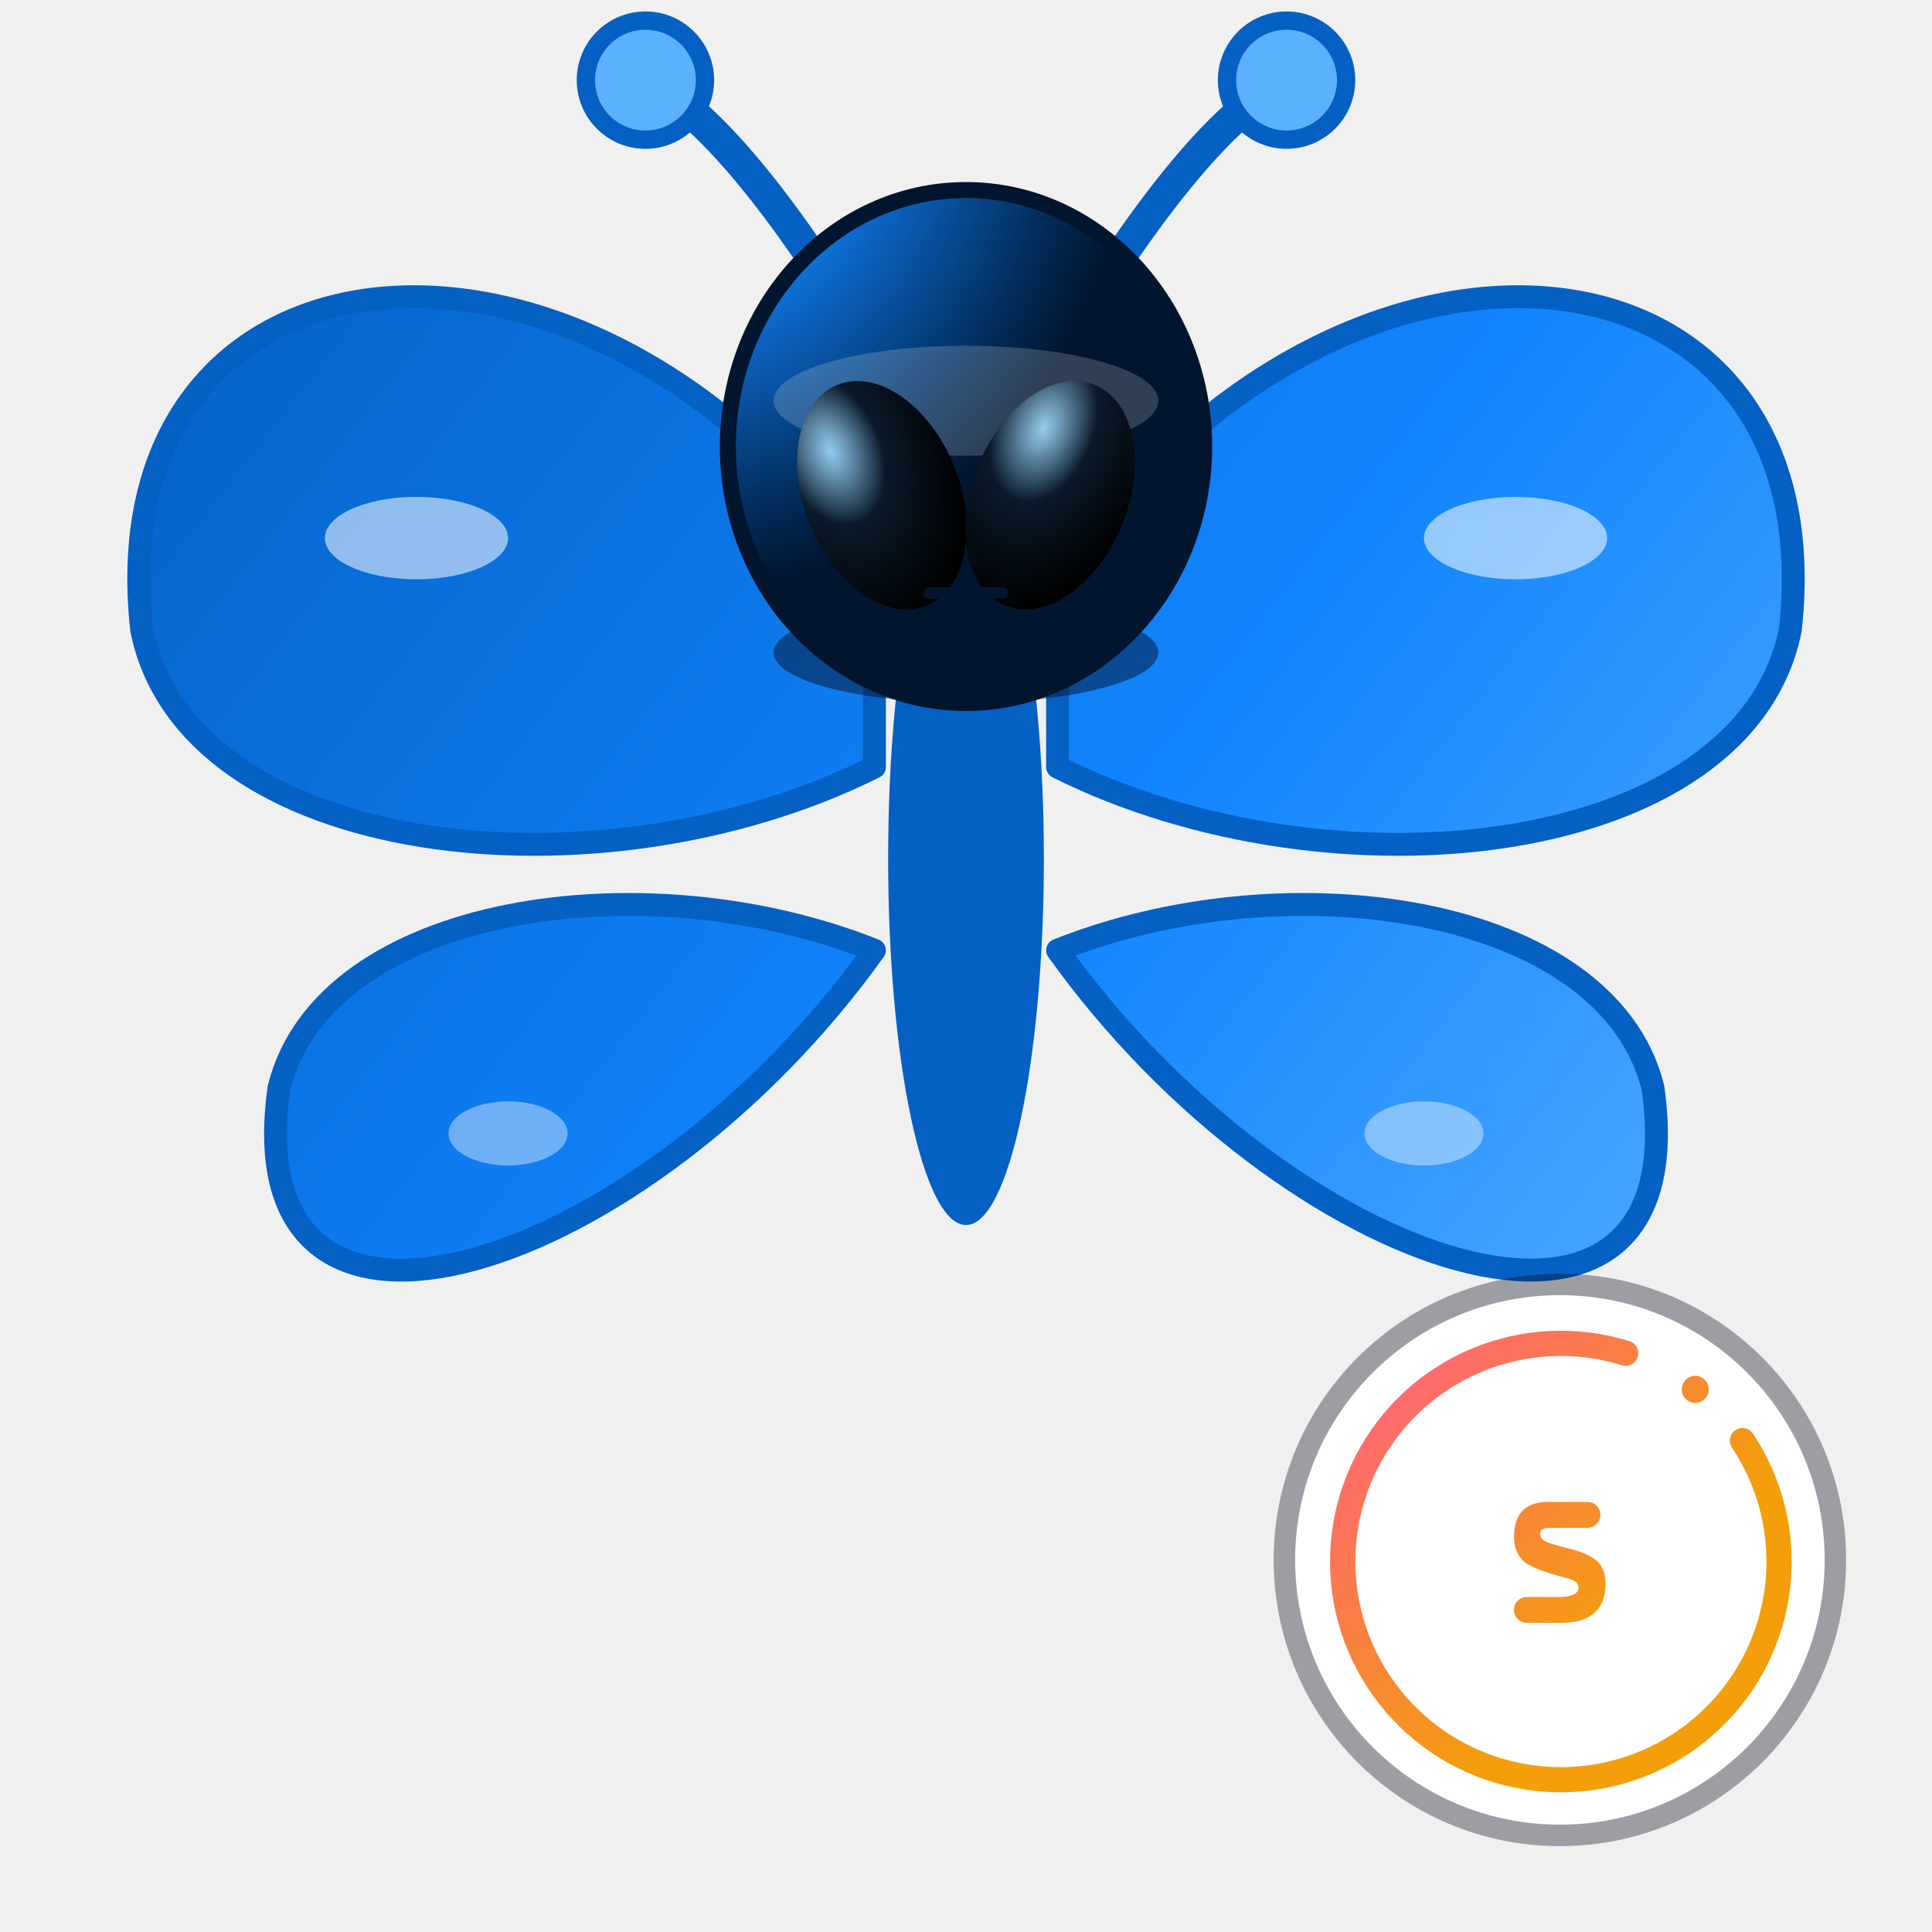
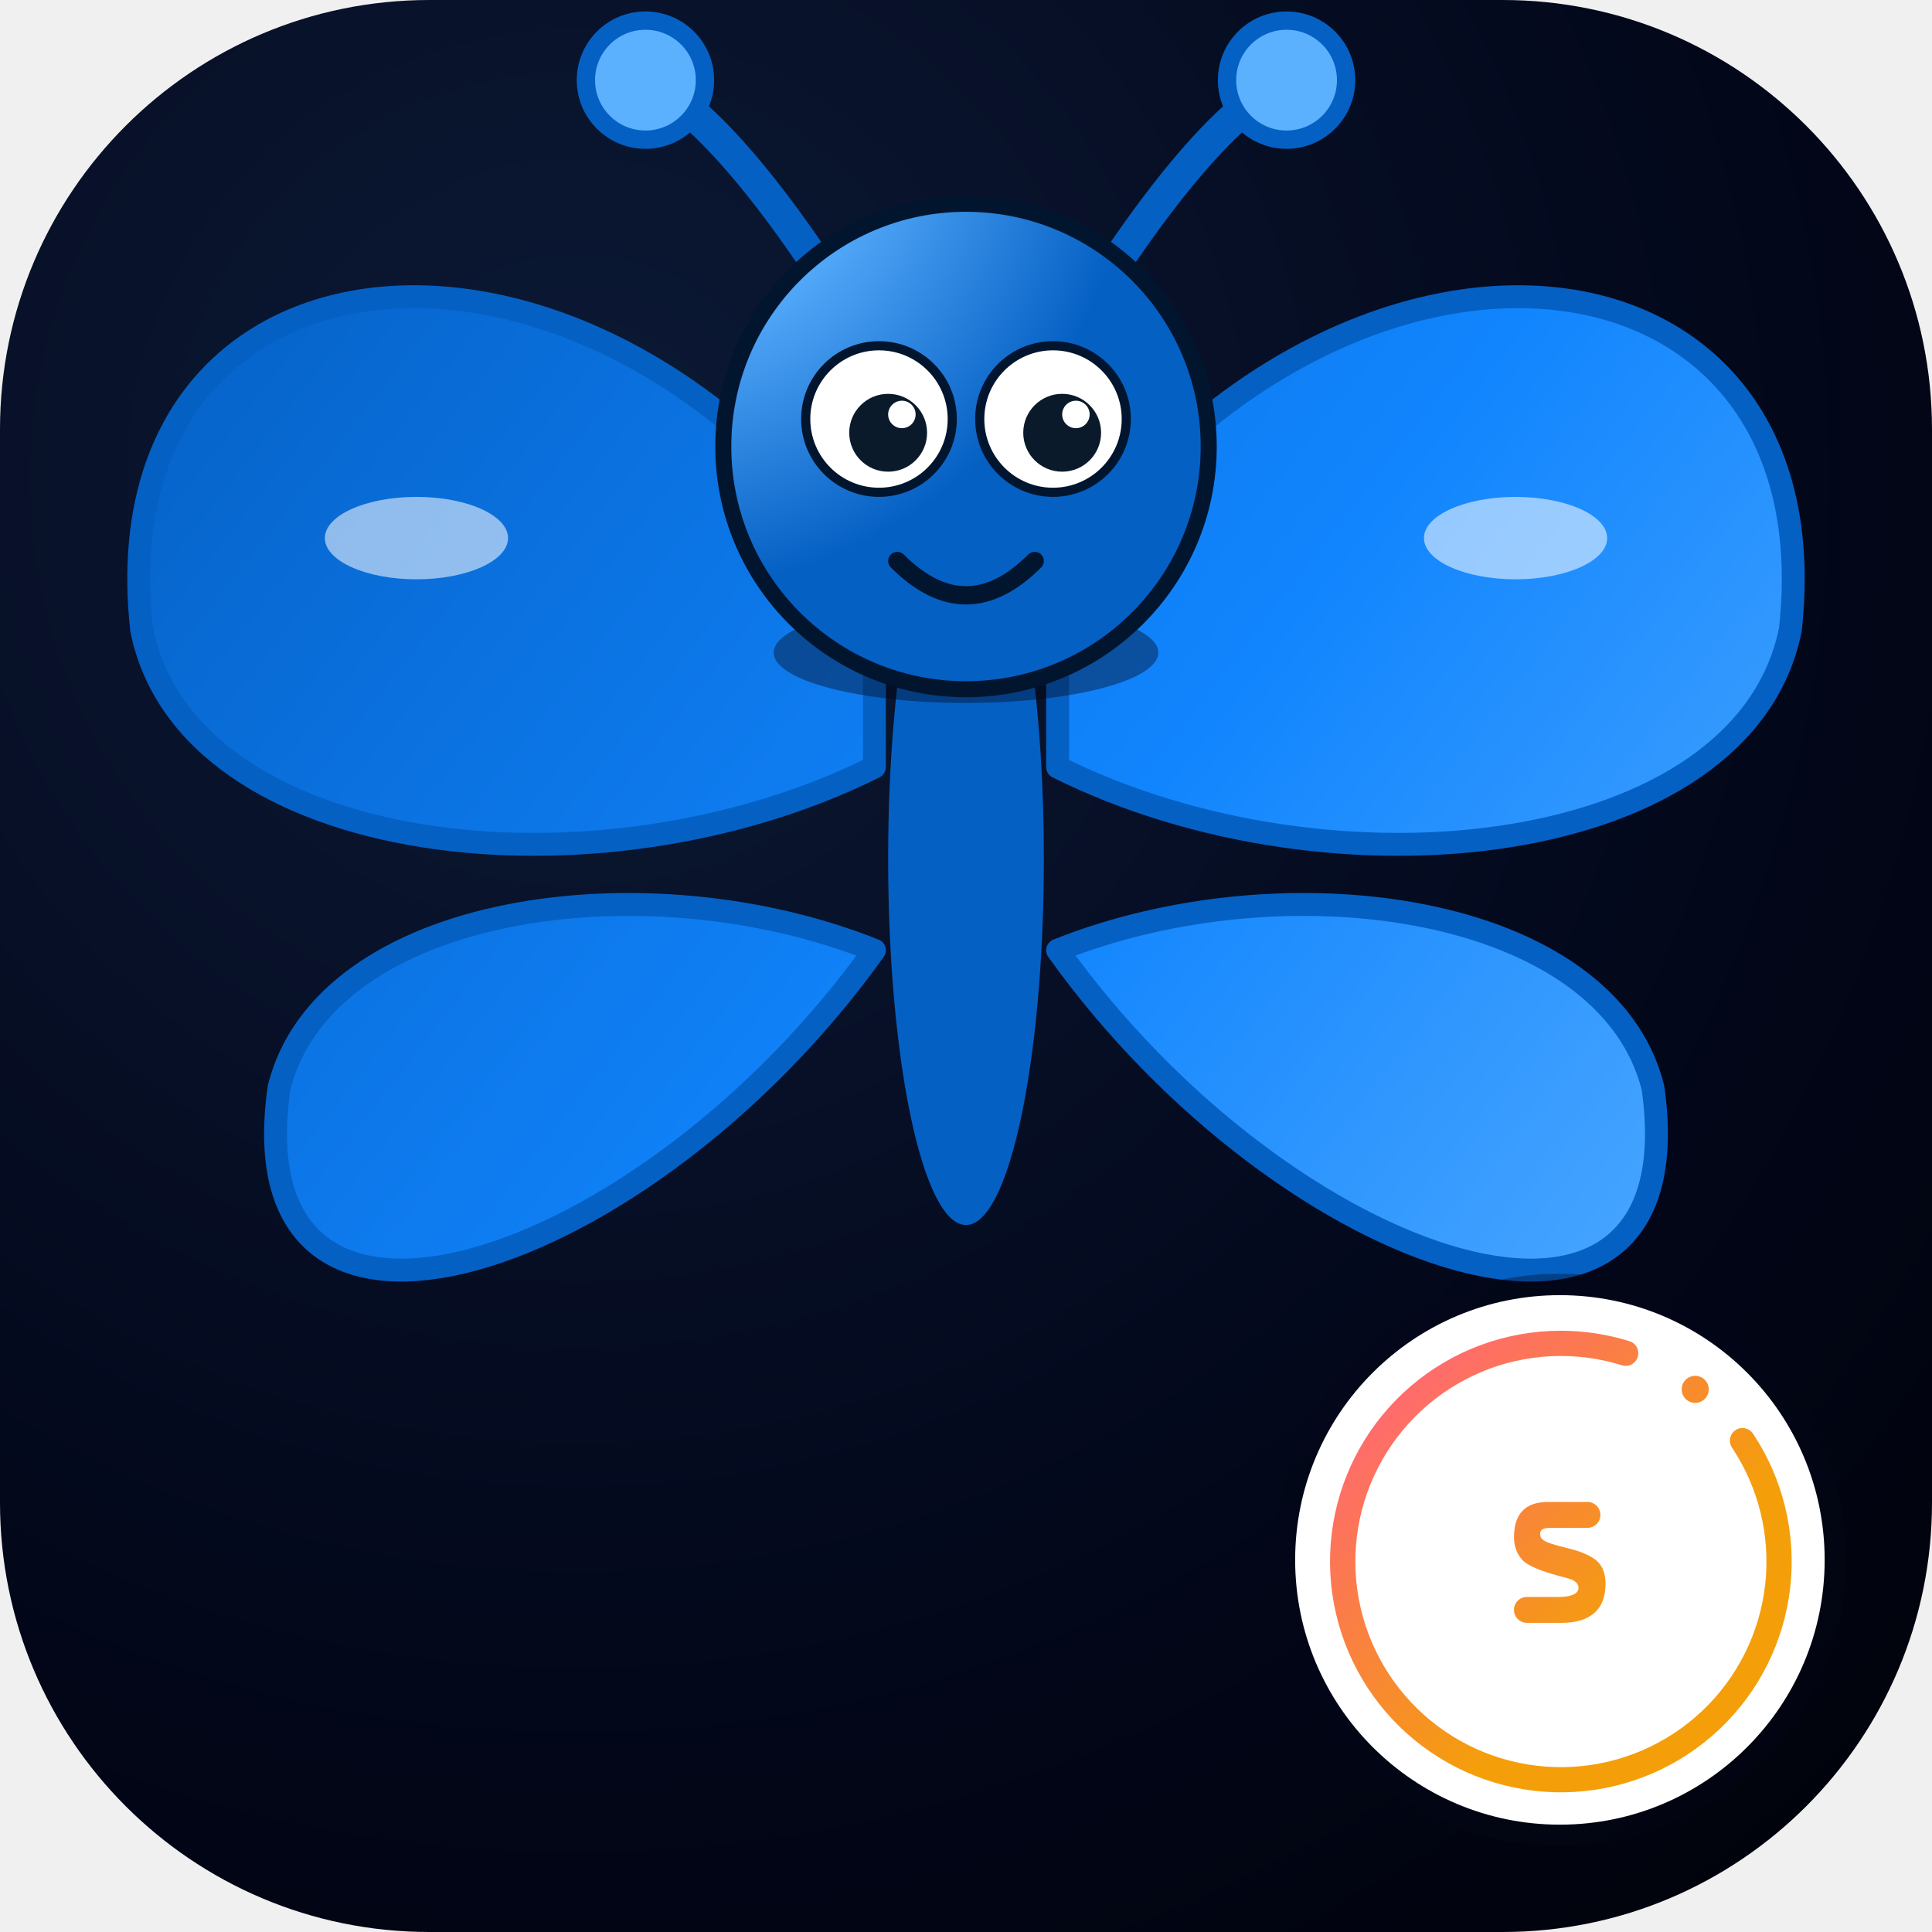
<svg xmlns="http://www.w3.org/2000/svg" viewBox="0 0 135 135">
  <defs>
+     <radialGradient id="bg" cx="0.3" cy="0.25" r="1.2">
+       <stop offset="0" stop-color="#0c1a36" />
+       <stop offset=".55" stop-color="#020618" />
+       <stop offset="1" stop-color="#000" />
+     </radialGradient>
    <linearGradient id="smoo" gradientUnits="userSpaceOnUse" x1="112.93" x2="22.42" y1="113.22" y2="22.71">
      <stop offset=".3" stop-color="#f49f0a" />
      <stop offset=".79" stop-color="#fb7a4d" />
      <stop offset="1" stop-color="#ff6b6c" />
    </linearGradient>
    <linearGradient id="wing" gradientUnits="userSpaceOnUse" x1="-18" x2="18" y1="-14" y2="14">
      <stop offset="0" stop-color="#0560c4" />
      <stop offset=".55" stop-color="#1185fe" />
      <stop offset="1" stop-color="#5cb1ff" />
    </linearGradient>
-     <radialGradient id="alienHead" cx="-0.15" cy="-0.2" r="1">
-       <stop offset="0" stop-color="#cfeaff" />
-       <stop offset=".35" stop-color="#1185fe" />
-       <stop offset=".85" stop-color="#022c5a" />
-       <stop offset="1" stop-color="#02152e" />
-     </radialGradient>
-     <radialGradient id="eyeShine" cx="0.3" cy="0.25" r="0.8">
-       <stop offset="0" stop-color="#9fdcff" stop-opacity=".9" />
-       <stop offset=".4" stop-color="#0a1a2a" stop-opacity="1" />
-       <stop offset="1" stop-color="#000" stop-opacity="1" />
+     <radialGradient id="head" cx="-0.15" cy="-0.2" r="1">
+       <stop offset="0" stop-color="#dff0ff" />
+       <stop offset=".4" stop-color="#5cb1ff" />
+       <stop offset="1" stop-color="#0560c4" />
    </radialGradient>
  </defs>
+   <rect x="0" y="0" width="135" height="135" rx="30" ry="30" fill="url(#bg)" />
  <g transform="translate(67.5 60) scale(3.2)">
    <g stroke="#0560c4" fill="none" stroke-linecap="round" stroke-width=".7">
      <path d="m-2-11q-3-5-5-6" />
      <path d="m2-11q3-5 5-6" />
    </g>
    <circle cx="-7" cy="-17" fill="#5cb1ff" stroke="#0560c4" stroke-width=".4" r="1.3" />
    <circle cx="7" cy="-17" fill="#5cb1ff" stroke="#0560c4" stroke-width=".4" r="1.3" />
    <g fill="url(#wing)" stroke="#0560c4" stroke-linejoin="round" stroke-width=".5">
      <path d="m-2-6c-6-9-17-8-16 1 1 5 10 6 16 3z" />
      <path d="m2-6c6-9 17-8 16 1-1 5-10 6-16 3z" />
      <path d="m-2 2c-5 7-14 10-13 3 1-4 8-5 13-3z" />
      <path d="m2 2c5 7 14 10 13 3-1-4-8-5-13-3z" />
    </g>
    <ellipse cx="-12" cy="-7" fill="#fff" opacity=".55" rx="2" ry=".9" />
    <ellipse cx="12" cy="-7" fill="#fff" opacity=".55" rx="2" ry=".9" />
-     <ellipse cx="-10" cy="6" fill="#fff" opacity=".4" rx="1.3" ry=".7" />
-     <ellipse cx="10" cy="6" fill="#fff" opacity=".4" rx="1.3" ry=".7" />
    <ellipse rx="1.7" ry="8" fill="#0560c4" />
    <g transform="translate(0 -9)">
-       <ellipse cy="4.5" rx="4.2" ry="1.1" fill="#020618" opacity=".45" />
-       <ellipse rx="5.2" ry="5.6" fill="url(#alienHead)" stroke="#02152e" stroke-width=".35" />
-       <ellipse cy="-1" rx="4.2" ry="1.2" fill="#fff" opacity=".18" />
-       <g transform="rotate(-22) translate(-2.1 .3)">
-         <ellipse rx="1.7" ry="2.6" fill="url(#eyeShine)" />
-       </g>
-       <g transform="rotate(22) translate(2.1 .3)">
-         <ellipse rx="1.7" ry="2.6" fill="url(#eyeShine)" />
-       </g>
-       <line x1="-.8" x2=".8" y1="3.2" y2="3.2" stroke="#02152e" stroke-width=".25" stroke-linecap="round" />
+       <ellipse cy="4.5" rx="4.2" ry="1.1" fill="#020618" opacity=".4" />
+       <circle r="5.3" fill="url(#head)" stroke="#02152e" stroke-width=".35" />
+       <circle cx="-1.9" cy="-.6" r="1.6" fill="#fff" stroke="#02152e" stroke-width=".2" />
+       <circle cx="1.9" cy="-.6" r="1.6" fill="#fff" stroke="#02152e" stroke-width=".2" />
+       <circle cx="-1.7" cy="-.3" r=".85" fill="#0a1a2a" />
+       <circle cx="2.1" cy="-.3" r=".85" fill="#0a1a2a" />
+       <circle cx="-1.4" cy="-.7" r=".3" fill="#fff" />
+       <circle cx="2.4" cy="-.7" r=".3" fill="#fff" />
+       <path d="m-1.5 2.5q1.5 1.5 3 0" fill="none" stroke="#02152e" stroke-width=".4" stroke-linecap="round" />
    </g>
  </g>
  <g transform="translate(109 109)">
    <circle r="20" fill="#020618" opacity=".35" />
    <circle r="18.5" fill="#fff" />
    <g transform="translate(-17 -17) scale(0.252)">
      <path d="m45.63 15.38c-12.39 5.21-22.54 14.64-28.65 26.61-6.12 11.97-7.8 25.72-4.77 38.81 3.04 13.09 10.6 24.69 21.36 32.75s24.02 12.05 37.44 11.28 26.13-6.26 35.9-15.5c9.76-9.24 15.95-21.63 17.46-34.99s-1.74-26.82-9.19-38.01c-1.07-1.61-.64-3.78.97-4.85s3.78-.64 4.85.97c8.36 12.56 12.02 27.68 10.32 42.67-1.7 15-8.64 28.91-19.61 39.28-10.96 10.37-25.24 16.54-40.31 17.4-15.07.87-29.96-3.62-42.04-12.66-12.08-9.05-20.58-22.07-23.99-36.77s-1.51-30.14 5.35-43.58c6.87-13.44 18.26-24.02 32.17-29.87s29.44-6.6 43.85-2.11c1.85.57 2.88 2.54 2.3 4.38-.57 1.85-2.54 2.88-4.38 2.3-12.83-4-26.67-3.33-39.06 1.88zm63.1 4.79c0 2.07-1.68 3.75-3.75 3.75s-3.75-1.68-3.75-3.75 1.68-3.75 3.75-3.75 3.75 1.68 3.75 3.75zm-46.75 40.17c0 1.91 2.39 2.56 7.69 3.88 3.89.97 6.6 2.18 8.15 3.63 1.53 1.45 2.29 3.53 2.29 6.25 0 3.57-1.03 6.26-3.11 8.08-2.07 1.82-5.09 2.73-9.09 2.73h-9.6c-1.97 0-3.57-1.6-3.59-3.57-.01-1.99 1.6-3.61 3.59-3.61h9.41c3.15-.12 4.79-.95 4.91-2.47 0-1.3-1.03-2.21-3.07-2.73-6.91-1.72-11.11-3.44-12.6-5.15-1.48-1.71-2.23-3.77-2.23-6.19 0-6.59 3.2-9.85 9.59-9.8h10.77c1.99 0 3.6 1.61 3.6 3.59s-1.61 3.59-3.6 3.59h-9.69c-1.83 0-3.43.06-3.43 1.77z" fill="url(#smoo)" fill-rule="evenodd" />
    </g>
  </g>
</svg>
